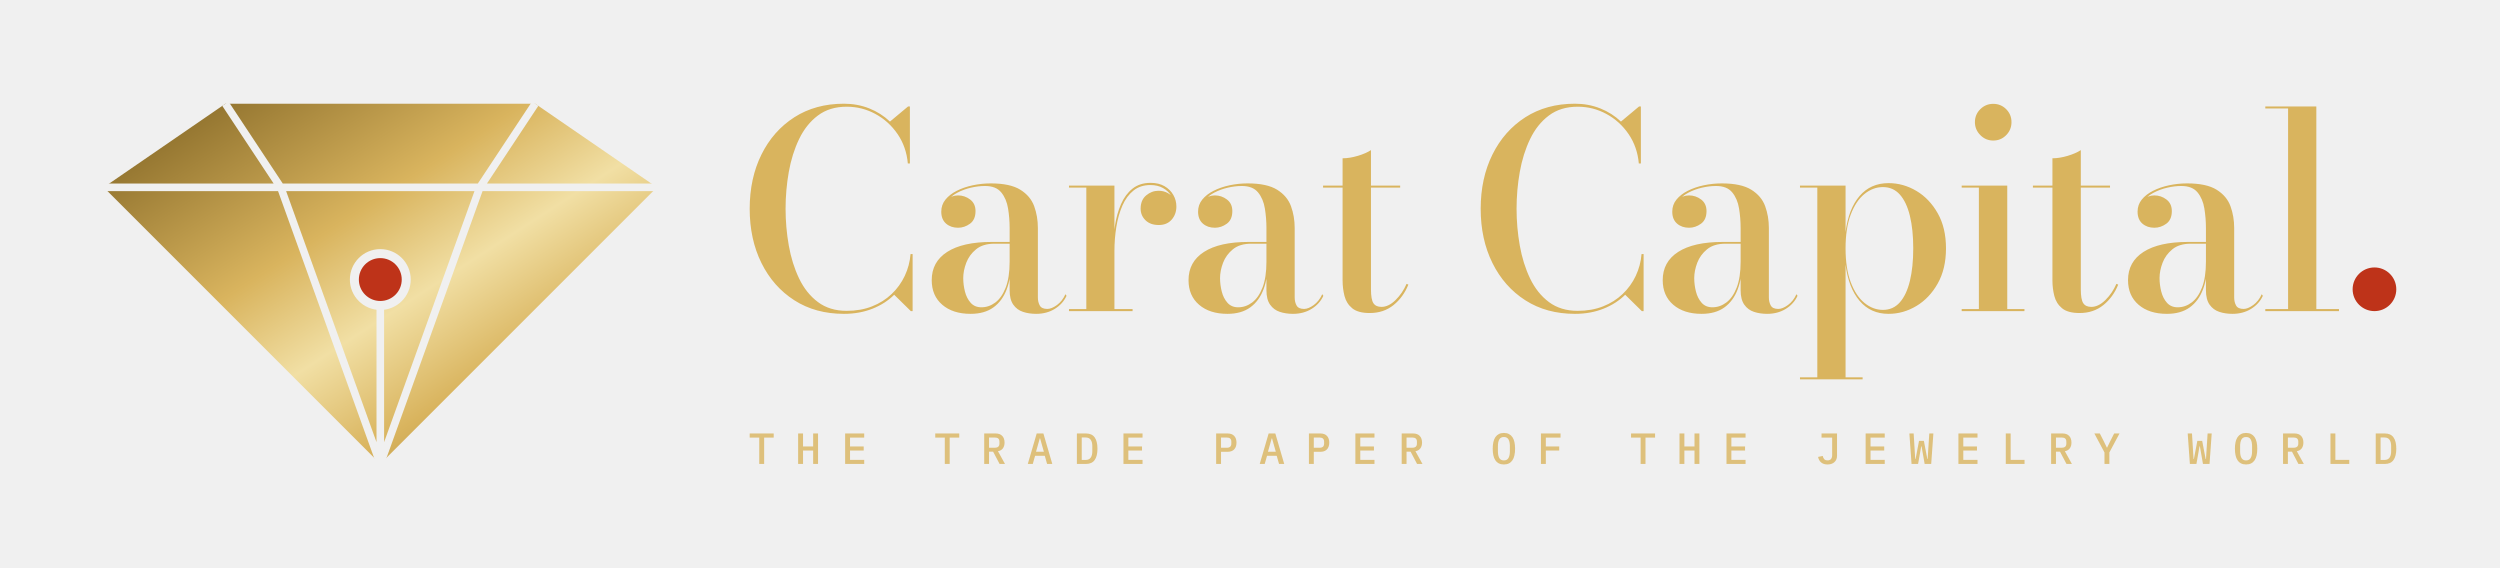
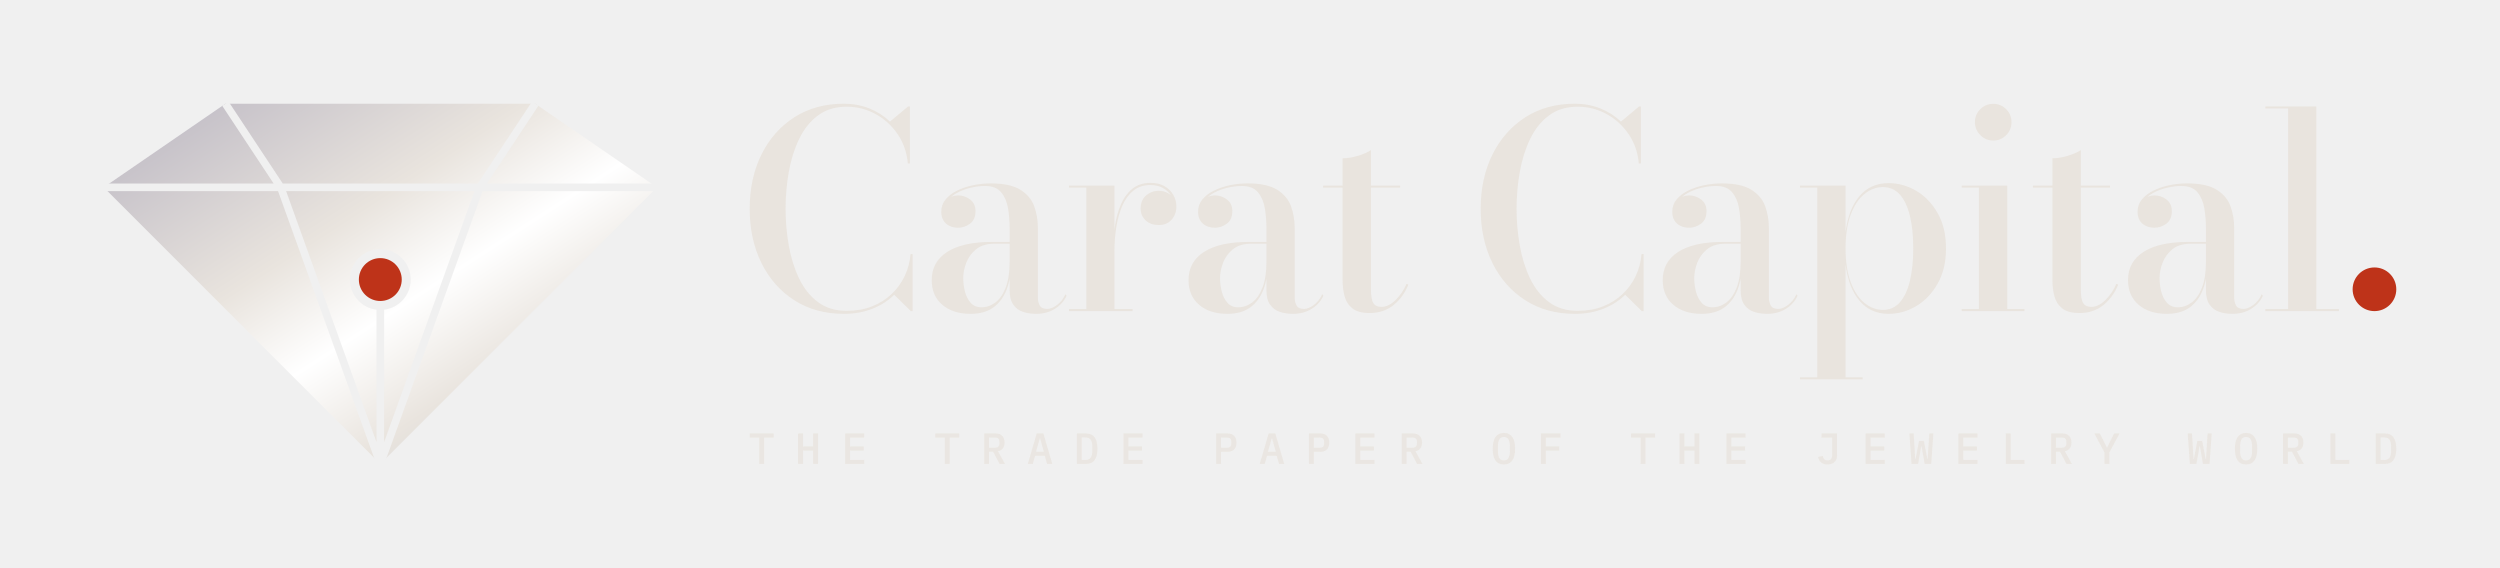
<svg xmlns="http://www.w3.org/2000/svg" viewBox="0 0 1832.1 416">
  <defs>
    <linearGradient id="g4" x1="0" y1="0" x2="1" y2="1">
-       <stop offset="0" stop-color="#7A5E1F" />
-       <stop offset=".38" stop-color="#D9B45E" />
-       <stop offset=".55" stop-color="#F1DFA4" />
-       <stop offset=".72" stop-color="#D9B45E" />
-       <stop offset="1" stop-color="#8A6C28" />
+       <stop offset="0" stop-color="#B9B5C1" />
+       <stop offset=".38" stop-color="#E9E4DE" />
+       <stop offset=".55" stop-color="#FFFFFF" />
+       <stop offset=".72" stop-color="#E9E4DE" />
+       <stop offset="1" stop-color="#BFC6CE" />
    </linearGradient>
    <mask id="k5" maskUnits="userSpaceOnUse" x="-510" y="-100" width="1020" height="720.96">
      <rect x="-510" y="-100" width="1020" height="720.96" fill="#fff" />
      <path d="M-424 120.96L424 120.96M-224 0L-144 120.96M224 0L144 120.96M-144 120.96L0 520.96M144 120.96L0 520.96M0 294.29L0 560.96" stroke="#000" stroke-width="11" />
      <circle cx="0" cy="254.29" r="44" fill="#000" />
    </mask>
  </defs>
  <g transform="translate(278.7 76) scale(0.506755)">
    <g mask="url(#k5)">
      <path d="M-224 0L224 0L400 120.96L0 520.96L-400 120.96Z" fill="url(#g4)" />
    </g>
    <circle cx="0" cy="254.29" r="31" fill="#BE3319" />
  </g>
-   <path fill="#D9B45E" d="M618.50 230L618.50 230Q597.60 230 582.10 220.05Q566.60 210.10 558.00 192.70Q549.40 175.30 549.40 153L549.40 153Q549.40 130.70 558.00 113.30Q566.60 95.90 582.10 85.95Q597.60 76 618.50 76L618.50 76Q628.40 76 637.05 79.45Q645.70 82.90 652.20 89.10L652.20 89.10L665.50 78L666.80 78L666.80 119.80L665.30 119.80Q664.20 107.60 657.75 98.20Q651.30 88.80 641.50 83.50Q631.70 78.20 620.50 78.20L620.50 78.20Q608.00 78.20 599.40 84.65Q590.80 91.10 585.60 101.95Q580.40 112.80 578.05 126.05Q575.70 139.30 575.70 153L575.70 153Q575.70 166.60 578.05 179.90Q580.40 193.20 585.60 204.05Q590.80 214.90 599.40 221.35Q608.00 227.80 620.50 227.80L620.50 227.80Q630.70 227.80 639.00 224.55Q647.30 221.30 653.40 215.50Q659.50 209.70 663.05 202.15Q666.60 194.60 667.30 186.20L667.30 186.20L668.80 186.20L668.80 228L667.50 228L655.30 216Q648.80 222.50 639.35 226.25Q629.90 230 618.50 230ZM759.30 230L759.30 230Q754.10 230 749.70 228.55Q745.30 227.10 742.60 223.30Q739.90 219.50 739.90 212.70L739.90 212.70L739.90 167.10Q739.90 159.90 738.75 152.80Q737.60 145.70 733.75 141Q729.90 136.30 721.90 136.30L721.90 136.30Q716.80 136.30 711.50 137.55Q706.20 138.80 701.70 141.15Q697.20 143.50 694.40 147Q691.60 150.50 691.60 155.10L691.60 155.10L690.00 155.10Q690.00 149.70 693.70 146.45Q697.40 143.20 702.10 143.20L702.10 143.20Q707.00 143.20 710.95 146.20Q714.90 149.20 714.90 154.70L714.90 154.70Q714.90 161 710.85 163.95Q706.80 166.90 702.10 166.90L702.10 166.90Q696.80 166.90 693.30 163.85Q689.80 160.80 689.80 155.10L689.80 155.10Q689.80 150.10 692.85 146.30Q695.90 142.50 701.10 139.85Q706.30 137.20 712.80 135.80Q719.30 134.40 726.10 134.40L726.10 134.40Q740.30 134.40 747.75 139.05Q755.20 143.70 757.90 151.15Q760.60 158.60 760.60 167.10L760.60 167.10L760.60 218Q760.60 221.40 762.00 223.90Q763.40 226.40 767.50 226.40L767.50 226.40Q770.60 226.40 774.55 223.55Q778.50 220.70 780.80 215.60L780.80 215.60L781.60 216.80Q778.90 222.70 773.00 226.35Q767.10 230 759.30 230ZM711.30 230L711.30 230Q698.30 230 690.55 223.35Q682.80 216.70 682.80 205.30L682.80 205.30Q682.80 191.90 694.15 184.60Q705.50 177.30 726.80 177.30L726.80 177.30L749.20 177.30L749.20 178.60L728.70 178.60Q720.30 178.60 715.30 182.70Q710.30 186.80 708.10 192.60Q705.90 198.40 705.90 203.80L705.90 203.80Q705.90 208.70 707.15 213.65Q708.40 218.60 711.35 221.90Q714.30 225.20 719.20 225.20L719.20 225.20Q724.70 225.20 729.40 221.70Q734.10 218.20 737.00 210.80Q739.90 203.40 739.90 191.80L739.90 191.80L741.00 191.80Q741.00 203.30 737.80 211.90Q734.60 220.50 728.05 225.25Q721.50 230 711.30 230ZM816.70 184.10L815.70 184.10Q815.70 174.50 817.05 165.60Q818.40 156.70 821.55 149.55Q824.70 142.40 830.00 138.20Q835.30 134 843.20 134L843.20 134Q849.20 134 853.40 136.45Q857.60 138.90 859.85 142.85Q862.10 146.80 862.10 151.30L862.10 151.30Q862.10 157 858.65 160.95Q855.20 164.90 849.20 164.90L849.20 164.90Q843.00 164.90 839.45 161.40Q835.90 157.90 835.90 152.90L835.90 152.90Q835.90 146.60 839.95 143.20Q844.00 139.80 849.00 139.80L849.00 139.80Q852.70 139.80 855.65 141.40Q858.60 143 860.30 145.60Q862.00 148.20 862.00 151.30L862.00 151.30L860.50 151.30Q860.50 147.10 858.35 143.55Q856.20 140 852.30 137.80Q848.40 135.60 843.10 135.60L843.10 135.60Q835.70 135.60 830.65 139.65Q825.60 143.70 822.55 150.65Q819.50 157.60 818.10 166.25Q816.70 174.90 816.70 184.10L816.70 184.10ZM783.40 136L816.70 136L816.70 226.50L830.00 226.50L830.00 228L783.40 228L783.40 226.50L796.10 226.50L796.10 137.50L783.40 137.50L783.40 136ZM947.50 230L947.50 230Q942.30 230 937.90 228.55Q933.50 227.10 930.80 223.30Q928.10 219.50 928.10 212.70L928.10 212.70L928.10 167.10Q928.10 159.90 926.95 152.80Q925.80 145.70 921.95 141Q918.10 136.30 910.10 136.30L910.10 136.30Q905.00 136.30 899.70 137.55Q894.40 138.80 889.90 141.15Q885.40 143.50 882.60 147Q879.80 150.50 879.80 155.10L879.80 155.10L878.20 155.10Q878.20 149.70 881.90 146.45Q885.60 143.20 890.30 143.20L890.30 143.20Q895.20 143.20 899.15 146.20Q903.10 149.20 903.10 154.70L903.10 154.70Q903.10 161 899.05 163.95Q895.00 166.90 890.30 166.90L890.30 166.90Q885.00 166.90 881.50 163.85Q878.00 160.80 878.00 155.10L878.00 155.10Q878.00 150.10 881.05 146.30Q884.10 142.50 889.30 139.85Q894.50 137.20 901.00 135.80Q907.50 134.40 914.30 134.40L914.30 134.40Q928.50 134.40 935.95 139.05Q943.40 143.70 946.10 151.15Q948.80 158.60 948.80 167.10L948.80 167.10L948.80 218Q948.80 221.40 950.20 223.90Q951.60 226.40 955.70 226.40L955.70 226.40Q958.80 226.40 962.75 223.55Q966.70 220.70 969.00 215.60L969.00 215.60L969.80 216.80Q967.10 222.70 961.20 226.35Q955.30 230 947.50 230ZM899.50 230L899.50 230Q886.50 230 878.75 223.35Q871.00 216.70 871.00 205.30L871.00 205.30Q871.00 191.90 882.35 184.60Q893.70 177.30 915.00 177.30L915.00 177.30L937.40 177.30L937.40 178.60L916.90 178.60Q908.50 178.60 903.50 182.70Q898.50 186.80 896.30 192.60Q894.10 198.40 894.10 203.80L894.10 203.80Q894.10 208.70 895.35 213.65Q896.60 218.60 899.55 221.90Q902.50 225.20 907.40 225.20L907.40 225.20Q912.90 225.20 917.60 221.70Q922.30 218.20 925.20 210.80Q928.10 203.40 928.10 191.80L928.10 191.80L929.20 191.80Q929.20 203.30 926.00 211.90Q922.80 220.50 916.25 225.25Q909.70 230 899.50 230ZM1003.80 229.40L1003.80 229.40Q995.20 229.40 990.95 225.90Q986.70 222.40 985.30 216.90Q983.90 211.40 983.90 205.50L983.90 205.50L983.90 116Q989.10 116 995.10 114.20Q1001.10 112.40 1004.70 110L1004.70 110L1004.70 212Q1004.70 219.50 1006.50 222.20Q1008.30 224.90 1012.40 224.90L1012.40 224.90Q1017.60 224.90 1022.70 219.90Q1027.80 214.90 1030.80 208L1030.80 208L1032.10 208.60Q1028.40 217.80 1021.20 223.60Q1014.00 229.40 1003.80 229.40ZM1026.10 137.50L969.60 137.50L969.60 136L1026.10 136L1026.10 137.50ZM1154.20 230L1154.20 230Q1133.30 230 1117.80 220.05Q1102.30 210.10 1093.70 192.70Q1085.10 175.30 1085.10 153L1085.10 153Q1085.10 130.70 1093.70 113.30Q1102.30 95.90 1117.80 85.95Q1133.30 76 1154.20 76L1154.20 76Q1164.10 76 1172.75 79.45Q1181.40 82.90 1187.90 89.10L1187.90 89.10L1201.20 78L1202.50 78L1202.50 119.80L1201.00 119.80Q1199.90 107.60 1193.45 98.20Q1187.00 88.80 1177.20 83.50Q1167.40 78.20 1156.20 78.20L1156.20 78.20Q1143.70 78.20 1135.10 84.65Q1126.50 91.10 1121.30 101.95Q1116.10 112.80 1113.75 126.05Q1111.40 139.30 1111.40 153L1111.40 153Q1111.40 166.60 1113.75 179.90Q1116.10 193.20 1121.30 204.05Q1126.50 214.90 1135.10 221.35Q1143.70 227.80 1156.20 227.80L1156.20 227.80Q1166.40 227.80 1174.70 224.55Q1183.00 221.30 1189.10 215.50Q1195.20 209.70 1198.75 202.15Q1202.30 194.60 1203.00 186.20L1203.00 186.20L1204.50 186.20L1204.50 228L1203.20 228L1191.00 216Q1184.50 222.50 1175.05 226.25Q1165.60 230 1154.20 230ZM1295.00 230L1295.00 230Q1289.80 230 1285.40 228.55Q1281.00 227.10 1278.30 223.30Q1275.60 219.50 1275.60 212.70L1275.60 212.70L1275.60 167.10Q1275.60 159.90 1274.45 152.80Q1273.30 145.70 1269.45 141Q1265.60 136.30 1257.60 136.30L1257.60 136.30Q1252.50 136.30 1247.20 137.55Q1241.90 138.80 1237.40 141.15Q1232.90 143.50 1230.10 147Q1227.30 150.50 1227.30 155.10L1227.30 155.10L1225.70 155.10Q1225.70 149.70 1229.40 146.45Q1233.10 143.20 1237.80 143.20L1237.80 143.20Q1242.70 143.20 1246.65 146.20Q1250.60 149.20 1250.60 154.70L1250.60 154.70Q1250.60 161 1246.55 163.95Q1242.50 166.90 1237.80 166.90L1237.80 166.90Q1232.50 166.90 1229.00 163.85Q1225.50 160.80 1225.50 155.10L1225.50 155.10Q1225.50 150.10 1228.55 146.30Q1231.60 142.50 1236.80 139.85Q1242.00 137.20 1248.50 135.80Q1255.00 134.40 1261.80 134.40L1261.80 134.40Q1276.00 134.40 1283.45 139.05Q1290.90 143.70 1293.60 151.15Q1296.30 158.60 1296.30 167.10L1296.30 167.10L1296.30 218Q1296.30 221.40 1297.70 223.90Q1299.10 226.40 1303.20 226.40L1303.20 226.40Q1306.30 226.40 1310.25 223.55Q1314.20 220.70 1316.50 215.60L1316.50 215.60L1317.30 216.80Q1314.60 222.70 1308.70 226.35Q1302.80 230 1295.00 230ZM1247.00 230L1247.00 230Q1234.00 230 1226.25 223.35Q1218.50 216.70 1218.50 205.30L1218.50 205.30Q1218.50 191.90 1229.85 184.60Q1241.20 177.30 1262.50 177.30L1262.50 177.30L1284.90 177.30L1284.90 178.60L1264.40 178.60Q1256.00 178.60 1251.00 182.70Q1246.00 186.80 1243.80 192.60Q1241.60 198.40 1241.60 203.80L1241.60 203.80Q1241.60 208.70 1242.85 213.65Q1244.10 218.60 1247.05 221.90Q1250.00 225.20 1254.90 225.20L1254.90 225.20Q1260.40 225.20 1265.10 221.70Q1269.80 218.20 1272.70 210.80Q1275.60 203.40 1275.60 191.80L1275.60 191.80L1276.70 191.80Q1276.70 203.30 1273.50 211.90Q1270.30 220.50 1263.75 225.25Q1257.20 230 1247.00 230ZM1365.00 278L1319.10 278L1319.10 276.50L1331.80 276.50L1331.80 137.50L1319.10 137.50L1319.10 136L1352.50 136L1352.50 170.10Q1354.70 153 1362.80 143.60Q1370.90 134.20 1384.00 134.20L1384.00 134.20Q1394.80 134.20 1404.40 139.90Q1414.00 145.60 1420.05 156.30Q1426.10 167 1426.10 182L1426.10 182Q1426.10 197 1420.05 207.75Q1414.00 218.50 1404.40 224.25Q1394.80 230 1384.00 230L1384.00 230Q1370.90 230 1362.80 220.50Q1354.70 211 1352.50 193.90L1352.50 193.90L1352.50 276.50L1365.00 276.50L1365.00 278ZM1379.90 227.10L1379.90 227.10Q1387.40 227.10 1392.30 221.55Q1397.20 216 1399.65 205.85Q1402.10 195.70 1402.10 182L1402.10 182Q1402.10 168.30 1399.65 158.20Q1397.20 148.10 1392.30 142.60Q1387.40 137.10 1379.90 137.10L1379.90 137.10Q1372.60 137.10 1366.35 142.15Q1360.10 147.20 1356.30 157.20Q1352.50 167.20 1352.50 182L1352.50 182Q1352.50 196.80 1356.30 206.85Q1360.10 216.90 1366.35 222Q1372.60 227.10 1379.90 227.10ZM1460.70 103L1460.70 103Q1455.20 103 1451.25 99Q1447.30 95 1447.30 89.50L1447.30 89.50Q1447.30 83.90 1451.25 80Q1455.20 76.10 1460.70 76.10L1460.70 76.10Q1466.30 76.10 1470.20 80Q1474.10 83.90 1474.10 89.50L1474.10 89.50Q1474.10 95.10 1470.20 99.05Q1466.30 103 1460.70 103ZM1437.60 136L1471.00 136L1471.00 226.50L1483.60 226.50L1483.60 228L1437.60 228L1437.60 226.50L1450.20 226.50L1450.20 137.50L1437.60 137.50L1437.60 136ZM1524.00 229.40L1524.00 229.40Q1515.40 229.40 1511.15 225.90Q1506.90 222.40 1505.50 216.90Q1504.10 211.40 1504.10 205.50L1504.10 205.50L1504.10 116Q1509.30 116 1515.30 114.20Q1521.30 112.40 1524.90 110L1524.90 110L1524.90 212Q1524.90 219.50 1526.70 222.20Q1528.50 224.90 1532.60 224.90L1532.60 224.90Q1537.80 224.90 1542.90 219.90Q1548.00 214.90 1551.00 208L1551.00 208L1552.30 208.60Q1548.60 217.80 1541.40 223.60Q1534.20 229.40 1524.00 229.40ZM1546.30 137.50L1489.80 137.50L1489.80 136L1546.30 136L1546.30 137.50ZM1636.00 230L1636.00 230Q1630.80 230 1626.40 228.55Q1622.00 227.10 1619.30 223.30Q1616.60 219.50 1616.60 212.70L1616.60 212.70L1616.60 167.10Q1616.60 159.90 1615.45 152.80Q1614.30 145.70 1610.45 141Q1606.60 136.30 1598.60 136.30L1598.60 136.30Q1593.50 136.30 1588.20 137.55Q1582.90 138.80 1578.40 141.15Q1573.90 143.50 1571.10 147Q1568.30 150.50 1568.30 155.10L1568.30 155.10L1566.70 155.10Q1566.70 149.70 1570.40 146.45Q1574.10 143.20 1578.80 143.20L1578.80 143.20Q1583.70 143.20 1587.65 146.20Q1591.60 149.20 1591.60 154.70L1591.60 154.70Q1591.60 161 1587.55 163.95Q1583.50 166.90 1578.80 166.90L1578.80 166.90Q1573.50 166.90 1570.00 163.85Q1566.50 160.80 1566.50 155.10L1566.50 155.10Q1566.50 150.10 1569.55 146.30Q1572.60 142.50 1577.80 139.85Q1583.00 137.20 1589.50 135.80Q1596.00 134.40 1602.80 134.40L1602.80 134.40Q1617.00 134.40 1624.45 139.05Q1631.90 143.70 1634.60 151.15Q1637.30 158.60 1637.30 167.10L1637.30 167.10L1637.30 218Q1637.30 221.40 1638.70 223.90Q1640.10 226.40 1644.20 226.40L1644.20 226.40Q1647.30 226.40 1651.25 223.55Q1655.20 220.70 1657.50 215.60L1657.50 215.60L1658.30 216.80Q1655.60 222.70 1649.70 226.35Q1643.80 230 1636.00 230ZM1588.00 230L1588.00 230Q1575.00 230 1567.25 223.35Q1559.50 216.70 1559.50 205.30L1559.50 205.30Q1559.50 191.90 1570.85 184.60Q1582.20 177.30 1603.50 177.30L1603.50 177.30L1625.90 177.30L1625.90 178.60L1605.40 178.60Q1597.00 178.60 1592.00 182.70Q1587.00 186.80 1584.80 192.60Q1582.60 198.40 1582.60 203.80L1582.60 203.80Q1582.60 208.70 1583.85 213.65Q1585.10 218.60 1588.05 221.90Q1591.00 225.20 1595.90 225.20L1595.90 225.20Q1601.40 225.20 1606.10 221.70Q1610.80 218.20 1613.70 210.80Q1616.60 203.40 1616.60 191.80L1616.60 191.80L1617.70 191.80Q1617.70 203.30 1614.50 211.90Q1611.30 220.50 1604.75 225.25Q1598.20 230 1588.00 230ZM1660.10 78L1697.50 78L1697.50 226.50L1714.10 226.50L1714.10 228L1660.10 228L1660.10 226.50L1676.80 226.50L1676.80 79.50L1660.10 79.50L1660.10 78Z" />
+   <path fill="#E9E4DE" d="M618.50 230L618.50 230Q597.60 230 582.10 220.05Q566.60 210.10 558.00 192.70Q549.40 175.30 549.40 153L549.40 153Q549.40 130.70 558.00 113.30Q566.60 95.90 582.10 85.95Q597.60 76 618.50 76L618.50 76Q628.40 76 637.05 79.45Q645.70 82.90 652.20 89.10L652.20 89.10L665.50 78L666.80 78L666.80 119.80L665.30 119.80Q664.20 107.60 657.75 98.20Q651.30 88.80 641.50 83.50Q631.70 78.20 620.50 78.20L620.50 78.20Q608.00 78.20 599.40 84.65Q590.80 91.10 585.60 101.95Q580.40 112.80 578.05 126.05Q575.70 139.30 575.70 153L575.70 153Q575.70 166.60 578.05 179.90Q580.40 193.20 585.60 204.05Q590.80 214.90 599.40 221.35Q608.00 227.80 620.50 227.80L620.50 227.80Q630.70 227.80 639.00 224.55Q647.30 221.30 653.40 215.50Q659.50 209.70 663.05 202.15Q666.60 194.60 667.30 186.20L667.30 186.20L668.80 186.20L668.80 228L667.50 228L655.30 216Q648.80 222.50 639.35 226.25Q629.90 230 618.50 230ZM759.30 230L759.30 230Q754.10 230 749.70 228.55Q745.30 227.10 742.60 223.30Q739.90 219.50 739.90 212.70L739.90 212.70L739.90 167.10Q739.90 159.90 738.75 152.80Q737.60 145.70 733.75 141Q729.90 136.30 721.90 136.30L721.90 136.30Q716.80 136.30 711.50 137.55Q706.20 138.80 701.70 141.15Q697.20 143.50 694.40 147Q691.60 150.50 691.60 155.10L691.60 155.10L690.00 155.10Q690.00 149.70 693.70 146.45Q697.40 143.20 702.10 143.20L702.10 143.20Q707.00 143.20 710.95 146.20Q714.90 149.20 714.90 154.70L714.90 154.70Q714.90 161 710.85 163.95Q706.80 166.90 702.10 166.90L702.10 166.90Q696.80 166.90 693.30 163.85Q689.80 160.80 689.80 155.10L689.80 155.10Q689.80 150.10 692.85 146.30Q695.90 142.50 701.10 139.85Q706.30 137.20 712.80 135.80Q719.30 134.40 726.10 134.40L726.10 134.40Q740.30 134.40 747.75 139.05Q755.20 143.70 757.90 151.15Q760.60 158.60 760.60 167.10L760.60 167.10L760.60 218Q760.60 221.40 762.00 223.90Q763.40 226.40 767.50 226.40L767.50 226.40Q770.60 226.40 774.55 223.55Q778.50 220.70 780.80 215.60L780.80 215.60L781.60 216.80Q778.90 222.70 773.00 226.35Q767.10 230 759.30 230ZM711.30 230L711.30 230Q698.30 230 690.55 223.35Q682.80 216.70 682.80 205.30L682.80 205.30Q682.80 191.90 694.15 184.60Q705.50 177.30 726.80 177.30L726.80 177.30L749.20 177.30L749.20 178.60L728.70 178.60Q720.30 178.60 715.30 182.70Q710.30 186.80 708.10 192.60Q705.90 198.40 705.90 203.80L705.90 203.80Q705.90 208.70 707.15 213.65Q708.40 218.60 711.35 221.90Q714.30 225.20 719.20 225.20L719.20 225.20Q724.70 225.20 729.40 221.70Q734.10 218.20 737.00 210.80Q739.90 203.40 739.90 191.80L739.90 191.80L741.00 191.80Q741.00 203.30 737.80 211.90Q734.60 220.50 728.05 225.25Q721.50 230 711.30 230ZM816.70 184.10L815.70 184.10Q815.70 174.50 817.05 165.60Q818.40 156.70 821.55 149.55Q824.70 142.40 830.00 138.20Q835.30 134 843.20 134L843.20 134Q849.20 134 853.40 136.45Q857.60 138.90 859.85 142.85Q862.10 146.80 862.10 151.30L862.10 151.30Q862.10 157 858.65 160.95Q855.20 164.90 849.20 164.90L849.20 164.90Q843.00 164.90 839.45 161.40Q835.90 157.90 835.90 152.90L835.90 152.90Q835.90 146.60 839.95 143.20Q844.00 139.80 849.00 139.80L849.00 139.80Q852.70 139.80 855.65 141.40Q858.60 143 860.30 145.60Q862.00 148.20 862.00 151.30L862.00 151.30L860.50 151.30Q860.50 147.10 858.35 143.55Q856.20 140 852.30 137.80Q848.40 135.60 843.10 135.60L843.10 135.60Q835.70 135.60 830.65 139.65Q825.60 143.70 822.55 150.65Q819.50 157.60 818.10 166.25Q816.70 174.90 816.70 184.10L816.70 184.10ZM783.40 136L816.70 136L816.70 226.50L830.00 226.50L830.00 228L783.40 228L783.40 226.50L796.10 226.50L796.10 137.50L783.40 137.50L783.40 136ZM947.50 230L947.50 230Q942.30 230 937.90 228.55Q933.50 227.10 930.80 223.30Q928.10 219.50 928.10 212.70L928.10 212.70L928.10 167.10Q928.10 159.90 926.95 152.80Q925.80 145.70 921.95 141Q918.10 136.30 910.10 136.30L910.10 136.30Q905.00 136.30 899.70 137.55Q894.40 138.80 889.90 141.15Q885.40 143.50 882.60 147Q879.80 150.50 879.80 155.10L879.80 155.10L878.20 155.10Q878.20 149.70 881.90 146.45Q885.60 143.20 890.30 143.20L890.30 143.20Q895.20 143.20 899.15 146.20Q903.10 149.20 903.10 154.70L903.10 154.70Q903.10 161 899.05 163.95Q895.00 166.90 890.30 166.90L890.30 166.90Q885.00 166.90 881.50 163.85Q878.00 160.80 878.00 155.10L878.00 155.10Q878.00 150.10 881.05 146.30Q884.10 142.50 889.30 139.85Q894.50 137.20 901.00 135.80Q907.50 134.40 914.30 134.40L914.30 134.40Q928.50 134.40 935.95 139.05Q943.40 143.70 946.10 151.15Q948.80 158.60 948.80 167.10L948.80 167.10L948.80 218Q948.80 221.40 950.20 223.90Q951.60 226.40 955.70 226.40L955.70 226.40Q958.80 226.40 962.75 223.55Q966.70 220.70 969.00 215.60L969.00 215.60L969.80 216.80Q967.10 222.70 961.20 226.35Q955.30 230 947.50 230ZM899.50 230L899.50 230Q886.50 230 878.75 223.35Q871.00 216.70 871.00 205.30L871.00 205.30Q871.00 191.90 882.35 184.60Q893.70 177.30 915.00 177.30L915.00 177.30L937.40 177.30L937.40 178.60L916.90 178.60Q908.50 178.60 903.50 182.70Q898.50 186.80 896.30 192.60Q894.10 198.40 894.10 203.80L894.10 203.80Q894.10 208.70 895.35 213.65Q896.60 218.60 899.55 221.90Q902.50 225.20 907.40 225.20L907.40 225.20Q912.90 225.20 917.60 221.70Q922.30 218.20 925.20 210.80Q928.10 203.40 928.10 191.80L928.10 191.80L929.20 191.80Q929.20 203.30 926.00 211.90Q922.80 220.50 916.25 225.25Q909.70 230 899.50 230ZM1003.80 229.40L1003.80 229.40Q995.20 229.40 990.95 225.90Q986.70 222.40 985.30 216.90Q983.90 211.40 983.90 205.50L983.90 205.50L983.90 116Q989.10 116 995.10 114.20Q1001.10 112.40 1004.70 110L1004.70 110L1004.70 212Q1004.70 219.50 1006.50 222.20Q1008.30 224.90 1012.40 224.90L1012.40 224.90Q1017.60 224.90 1022.70 219.90Q1027.80 214.90 1030.80 208L1030.80 208L1032.10 208.60Q1028.40 217.80 1021.20 223.60Q1014.00 229.40 1003.80 229.40ZM1026.10 137.50L969.60 137.50L969.60 136L1026.10 136L1026.10 137.50ZM1154.20 230L1154.20 230Q1133.30 230 1117.80 220.05Q1102.30 210.10 1093.70 192.70Q1085.10 175.30 1085.10 153L1085.10 153Q1085.10 130.70 1093.70 113.30Q1102.30 95.90 1117.80 85.95Q1133.30 76 1154.20 76L1154.20 76Q1164.10 76 1172.75 79.45Q1181.40 82.90 1187.90 89.10L1187.90 89.10L1201.20 78L1202.50 78L1202.50 119.80L1201.00 119.80Q1199.90 107.60 1193.45 98.20Q1187.00 88.80 1177.20 83.50Q1167.40 78.20 1156.20 78.20L1156.20 78.20Q1143.70 78.20 1135.10 84.65Q1126.50 91.10 1121.30 101.95Q1116.10 112.80 1113.75 126.05Q1111.40 139.30 1111.40 153L1111.40 153Q1111.40 166.60 1113.75 179.90Q1116.10 193.20 1121.30 204.05Q1126.50 214.90 1135.10 221.35Q1143.70 227.80 1156.20 227.80L1156.20 227.80Q1166.40 227.80 1174.70 224.55Q1183.00 221.30 1189.10 215.50Q1195.20 209.70 1198.75 202.15Q1202.30 194.60 1203.00 186.20L1203.00 186.20L1204.50 186.20L1204.50 228L1203.20 228L1191.00 216Q1184.50 222.50 1175.05 226.25Q1165.60 230 1154.20 230ZM1295.00 230L1295.00 230Q1289.80 230 1285.40 228.55Q1281.00 227.10 1278.30 223.30Q1275.60 219.50 1275.60 212.70L1275.60 212.70L1275.60 167.10Q1275.60 159.90 1274.45 152.80Q1273.30 145.70 1269.45 141Q1265.60 136.30 1257.60 136.30L1257.60 136.30Q1252.50 136.30 1247.20 137.55Q1241.90 138.80 1237.40 141.15Q1232.90 143.50 1230.10 147Q1227.30 150.50 1227.30 155.10L1227.30 155.10L1225.70 155.10Q1225.70 149.70 1229.40 146.45Q1233.10 143.20 1237.80 143.20L1237.80 143.20Q1242.70 143.20 1246.65 146.20Q1250.60 149.20 1250.60 154.70L1250.60 154.70Q1250.60 161 1246.55 163.95Q1242.50 166.90 1237.80 166.90L1237.80 166.90Q1232.50 166.90 1229.00 163.85Q1225.50 160.80 1225.50 155.10L1225.50 155.10Q1225.50 150.10 1228.55 146.30Q1231.60 142.50 1236.80 139.85Q1242.00 137.20 1248.50 135.80Q1255.00 134.40 1261.80 134.40L1261.80 134.40Q1276.00 134.40 1283.45 139.05Q1290.90 143.70 1293.60 151.15Q1296.30 158.60 1296.30 167.10L1296.30 167.10L1296.30 218Q1296.30 221.40 1297.70 223.90Q1299.10 226.40 1303.20 226.40L1303.20 226.40Q1306.30 226.40 1310.25 223.55Q1314.20 220.70 1316.50 215.60L1316.50 215.60L1317.30 216.80Q1314.60 222.70 1308.70 226.35Q1302.80 230 1295.00 230ZM1247.00 230L1247.00 230Q1234.00 230 1226.25 223.35Q1218.50 216.70 1218.50 205.30L1218.50 205.30Q1218.50 191.90 1229.85 184.60Q1241.20 177.30 1262.50 177.30L1262.50 177.30L1284.90 177.30L1284.90 178.60L1264.40 178.60Q1256.00 178.60 1251.00 182.70Q1246.00 186.80 1243.80 192.60Q1241.60 198.40 1241.60 203.80L1241.60 203.80Q1241.60 208.70 1242.85 213.65Q1244.10 218.60 1247.05 221.90Q1250.00 225.20 1254.90 225.20L1254.90 225.20Q1260.40 225.20 1265.10 221.70Q1269.80 218.20 1272.70 210.80Q1275.60 203.40 1275.60 191.80L1275.60 191.80L1276.70 191.80Q1276.70 203.30 1273.50 211.90Q1270.30 220.50 1263.75 225.25Q1257.20 230 1247.00 230ZM1365.00 278L1319.10 278L1319.10 276.50L1331.80 276.50L1331.80 137.50L1319.10 137.50L1319.10 136L1352.50 136L1352.50 170.10Q1354.70 153 1362.80 143.60Q1370.90 134.20 1384.00 134.20L1384.00 134.20Q1394.80 134.20 1404.40 139.90Q1414.00 145.60 1420.05 156.30Q1426.10 167 1426.10 182L1426.10 182Q1426.10 197 1420.05 207.75Q1414.00 218.50 1404.40 224.25Q1394.80 230 1384.00 230L1384.00 230Q1370.90 230 1362.80 220.50Q1354.70 211 1352.50 193.90L1352.50 193.90L1352.50 276.50L1365.00 276.50L1365.00 278ZM1379.90 227.10L1379.90 227.10Q1387.40 227.10 1392.30 221.55Q1397.20 216 1399.65 205.85Q1402.10 195.70 1402.10 182L1402.10 182Q1402.10 168.30 1399.65 158.20Q1397.20 148.10 1392.30 142.60Q1387.40 137.10 1379.90 137.10L1379.90 137.10Q1372.60 137.10 1366.35 142.15Q1360.10 147.20 1356.30 157.20Q1352.50 167.20 1352.50 182L1352.50 182Q1352.50 196.80 1356.30 206.85Q1360.10 216.90 1366.35 222Q1372.60 227.10 1379.90 227.10ZM1460.70 103L1460.70 103Q1455.20 103 1451.25 99Q1447.30 95 1447.30 89.50L1447.30 89.50Q1447.30 83.90 1451.25 80Q1455.20 76.10 1460.70 76.10L1460.70 76.10Q1466.30 76.10 1470.20 80Q1474.10 83.90 1474.10 89.50L1474.10 89.50Q1474.10 95.10 1470.20 99.05Q1466.30 103 1460.70 103ZM1437.60 136L1471.00 136L1471.00 226.50L1483.60 226.50L1483.60 228L1437.60 228L1437.60 226.50L1450.20 226.50L1450.20 137.50L1437.60 137.50L1437.60 136ZM1524.00 229.40L1524.00 229.40Q1515.40 229.40 1511.15 225.90Q1506.90 222.40 1505.50 216.90Q1504.10 211.40 1504.10 205.50L1504.10 205.50L1504.10 116Q1509.30 116 1515.30 114.20Q1521.30 112.40 1524.90 110L1524.90 110L1524.90 212Q1524.90 219.50 1526.70 222.20Q1528.50 224.90 1532.60 224.90L1532.60 224.90Q1537.80 224.90 1542.90 219.90Q1548.00 214.90 1551.00 208L1551.00 208L1552.30 208.60Q1548.60 217.80 1541.40 223.60Q1534.20 229.40 1524.00 229.40ZM1546.30 137.50L1489.80 137.50L1489.80 136L1546.30 136L1546.30 137.50ZM1636.00 230L1636.00 230Q1630.80 230 1626.40 228.55Q1622.00 227.10 1619.30 223.30Q1616.60 219.50 1616.60 212.70L1616.60 212.70L1616.60 167.10Q1616.60 159.90 1615.45 152.80Q1614.30 145.70 1610.45 141Q1606.60 136.30 1598.60 136.30L1598.60 136.30Q1593.50 136.30 1588.20 137.55Q1582.90 138.80 1578.40 141.15Q1573.90 143.50 1571.10 147Q1568.30 150.50 1568.30 155.10L1568.30 155.10L1566.70 155.10Q1566.70 149.70 1570.40 146.45Q1574.10 143.20 1578.80 143.20L1578.80 143.20Q1583.70 143.20 1587.65 146.20Q1591.60 149.20 1591.60 154.70L1591.60 154.70Q1591.60 161 1587.55 163.95Q1583.50 166.90 1578.80 166.90L1578.80 166.90Q1573.50 166.90 1570.00 163.85Q1566.50 160.80 1566.50 155.10L1566.50 155.10Q1566.50 150.10 1569.55 146.30Q1572.60 142.50 1577.80 139.85Q1583.00 137.20 1589.50 135.80Q1596.00 134.40 1602.80 134.40L1602.80 134.40Q1617.00 134.40 1624.45 139.05Q1631.90 143.70 1634.60 151.15Q1637.30 158.60 1637.30 167.10L1637.30 167.10L1637.30 218Q1637.30 221.40 1638.70 223.90Q1640.10 226.40 1644.20 226.40L1644.20 226.40Q1647.30 226.40 1651.25 223.55Q1655.20 220.70 1657.50 215.60L1657.50 215.60L1658.30 216.80Q1655.60 222.70 1649.70 226.35Q1643.80 230 1636.00 230ZM1588.00 230L1588.00 230Q1575.00 230 1567.25 223.35Q1559.50 216.70 1559.50 205.30L1559.50 205.30Q1559.50 191.90 1570.85 184.60Q1582.20 177.30 1603.50 177.30L1603.50 177.30L1625.90 177.30L1625.90 178.60L1605.40 178.60Q1597.00 178.60 1592.00 182.70Q1587.00 186.80 1584.80 192.60Q1582.60 198.40 1582.60 203.80L1582.60 203.80Q1582.60 208.70 1583.85 213.65Q1585.10 218.60 1588.05 221.90Q1591.00 225.20 1595.90 225.20L1595.90 225.20Q1601.40 225.20 1606.10 221.70Q1610.80 218.20 1613.70 210.80Q1616.60 203.40 1616.60 191.80L1616.60 191.80L1617.70 191.80Q1617.70 203.30 1614.50 211.90Q1611.30 220.50 1604.75 225.25Q1598.20 230 1588.00 230ZM1660.10 78L1697.50 78L1697.50 226.50L1714.10 226.50L1714.10 228L1660.10 228L1660.10 226.50L1676.80 226.50L1676.80 79.50L1660.10 79.50L1660.10 78Z" />
  <circle cx="1740.1" cy="212" r="16" fill="#BE3319" />
-   <path fill="#D9B45E" opacity="0.8" d="M567.00 320.67L560.00 320.67L560.00 340L556.41 340L556.41 320.67L549.40 320.67L549.40 317.66L567.00 317.66L567.00 320.67ZM595.91 340L595.91 330.18L588.49 330.18L588.49 340L584.90 340L584.90 317.66L588.49 317.66L588.49 327.17L595.91 327.17L595.91 317.66L599.49 317.66L599.49 340L595.91 340ZM633.33 340L619.35 340L619.35 317.66L633.33 317.66L633.33 320.67L622.93 320.67L622.93 327.17L632.95 327.17L632.95 330.18L622.93 330.18L622.93 336.99L633.33 336.99L633.33 340ZM702.98 320.67L695.97 320.67L695.97 340L692.39 340L692.39 320.67L685.38 320.67L685.38 317.66L702.98 317.66L702.98 320.67ZM724.82 330.98L724.82 340L721.26 340L721.26 317.66L729.62 317.66Q732.82 317.66 734.50 319.46Q736.18 321.25 736.18 324.38L736.18 324.38Q736.18 326.94 734.93 328.61Q733.68 330.27 731.34 330.66L731.34 330.66L736.50 340L732.53 340L727.79 330.98L724.82 330.98ZM724.82 328.10L729.10 328.10Q732.43 328.10 732.43 325.06L732.43 325.06L732.43 323.68Q732.43 320.64 729.10 320.64L729.10 320.64L724.82 320.64L724.82 328.10ZM771.16 340L767.35 340L765.66 334.05L758.55 334.05L756.86 340L753.21 340L759.74 317.66L764.63 317.66L771.16 340ZM764.99 331.07L762.23 321.28L761.98 321.28L759.23 331.07L764.99 331.07ZM789.19 340L789.19 317.66L795.85 317.66Q800.13 317.66 802.20 320.51Q804.26 323.36 804.26 328.83L804.26 328.83Q804.26 334.30 802.20 337.15Q800.13 340 795.85 340L795.85 340L789.19 340ZM792.74 337.06L795.62 337.06Q798.09 337.06 799.29 335.41Q800.49 333.76 800.49 330.69L800.49 330.69L800.49 326.98Q800.49 323.90 799.29 322.26Q798.09 320.61 795.62 320.61L795.62 320.61L792.74 320.61L792.74 337.06ZM837.30 340L823.31 340L823.31 317.66L837.30 317.66L837.30 320.67L826.90 320.67L826.90 327.17L836.91 327.17L836.91 330.18L826.90 330.18L826.90 336.99L837.30 336.99L837.30 340ZM894.82 340L891.24 340L891.24 317.66L899.59 317.66Q902.79 317.66 904.47 319.46Q906.15 321.25 906.15 324.38L906.15 324.38Q906.15 327.52 904.47 329.31Q902.79 331.10 899.59 331.10L899.59 331.10L894.82 331.10L894.82 340ZM894.82 320.64L894.82 328.13L899.04 328.13Q902.37 328.13 902.37 325.06L902.37 325.06L902.37 323.68Q902.37 320.64 899.04 320.64L899.04 320.64L894.82 320.64ZM941.13 340L937.33 340L935.63 334.05L928.53 334.05L926.83 340L923.18 340L929.71 317.66L934.61 317.66L941.13 340ZM934.96 331.07L932.21 321.28L931.95 321.28L929.20 331.07L934.96 331.07ZM962.81 340L959.23 340L959.23 317.66L967.58 317.66Q970.78 317.66 972.46 319.46Q974.14 321.25 974.14 324.38L974.14 324.38Q974.14 327.52 972.46 329.31Q970.78 331.10 967.58 331.10L967.58 331.10L962.81 331.10L962.81 340ZM962.81 320.64L962.81 328.13L967.03 328.13Q970.36 328.13 970.36 325.06L970.36 325.06L970.36 323.68Q970.36 320.64 967.03 320.64L967.03 320.64L962.81 320.64ZM1007.27 340L993.28 340L993.28 317.66L1007.27 317.66L1007.27 320.67L996.87 320.67L996.87 327.17L1006.88 327.17L1006.88 330.18L996.87 330.18L996.87 336.99L1007.27 336.99L1007.27 340ZM1030.77 330.98L1030.77 340L1027.21 340L1027.21 317.66L1035.57 317.66Q1038.77 317.66 1040.45 319.46Q1042.13 321.25 1042.13 324.38L1042.13 324.38Q1042.13 326.94 1040.88 328.61Q1039.63 330.27 1037.29 330.66L1037.29 330.66L1042.45 340L1038.48 340L1033.74 330.98L1030.77 330.98ZM1030.77 328.10L1035.05 328.10Q1038.38 328.10 1038.38 325.06L1038.38 325.06L1038.38 323.68Q1038.38 320.64 1035.05 320.64L1035.05 320.64L1030.77 320.64L1030.77 328.10ZM1102.11 340.38L1102.11 340.38Q1100.00 340.38 1098.45 339.60Q1096.90 338.82 1095.89 337.34Q1094.88 335.87 1094.40 333.73Q1093.92 331.58 1093.92 328.83L1093.92 328.83Q1093.92 326.11 1094.40 323.95Q1094.88 321.79 1095.89 320.32Q1096.90 318.85 1098.45 318.06Q1100.00 317.28 1102.11 317.28L1102.11 317.28Q1104.23 317.28 1105.78 318.06Q1107.33 318.85 1108.34 320.32Q1109.35 321.79 1109.83 323.95Q1110.31 326.11 1110.31 328.83L1110.31 328.83Q1110.31 331.58 1109.83 333.73Q1109.35 335.87 1108.34 337.34Q1107.33 338.82 1105.78 339.60Q1104.23 340.38 1102.11 340.38ZM1102.11 337.41L1102.11 337.41Q1104.51 337.41 1105.51 335.60Q1106.50 333.79 1106.50 330.69L1106.50 330.69L1106.50 326.94Q1106.50 323.87 1105.51 322.06Q1104.51 320.26 1102.11 320.26L1102.11 320.26Q1099.71 320.26 1098.72 322.06Q1097.73 323.87 1097.73 326.94L1097.73 326.94L1097.73 330.72Q1097.73 333.79 1098.72 335.60Q1099.71 337.41 1102.11 337.41ZM1132.85 340L1129.26 340L1129.26 317.66L1143.63 317.66L1143.63 320.67L1132.85 320.67L1132.85 327.17L1142.64 327.17L1142.64 330.18L1132.85 330.18L1132.85 340ZM1212.90 320.67L1205.89 320.67L1205.89 340L1202.31 340L1202.31 320.67L1195.30 320.67L1195.30 317.66L1212.90 317.66L1212.90 320.67ZM1241.80 340L1241.80 330.18L1234.38 330.18L1234.38 340L1230.80 340L1230.80 317.66L1234.38 317.66L1234.38 327.17L1241.80 327.17L1241.80 317.66L1245.39 317.66L1245.39 340L1241.80 340ZM1279.22 340L1265.24 340L1265.24 317.66L1279.22 317.66L1279.22 320.67L1268.82 320.67L1268.82 327.17L1278.84 327.17L1278.84 330.18L1268.82 330.18L1268.82 336.99L1279.22 336.99L1279.22 340ZM1334.89 317.66L1346.25 317.66L1346.25 334.02Q1346.25 335.46 1345.76 336.64Q1345.26 337.82 1344.35 338.66Q1343.44 339.49 1342.16 339.94Q1340.88 340.38 1339.31 340.38L1339.31 340.38Q1336.36 340.38 1334.62 338.91Q1332.88 337.44 1332.36 334.85L1332.36 334.85L1335.76 334.14Q1336.04 335.52 1336.84 336.45Q1337.64 337.38 1339.34 337.38L1339.34 337.38Q1340.91 337.38 1341.79 336.43Q1342.67 335.49 1342.67 333.54L1342.67 333.54L1342.67 320.67L1334.89 320.67L1334.89 317.66ZM1381.21 340L1367.22 340L1367.22 317.66L1381.21 317.66L1381.21 320.67L1370.81 320.67L1370.81 327.17L1380.82 327.17L1380.82 330.18L1370.81 330.18L1370.81 336.99L1381.21 336.99L1381.21 340ZM1405.66 340L1400.86 340L1399.26 317.66L1402.40 317.66L1403.20 330.66L1403.55 336.38L1403.81 336.38L1406.34 323.07L1409.89 323.07L1412.42 336.38L1412.67 336.38L1413.02 330.66L1413.86 317.66L1416.86 317.66L1415.26 340L1410.46 340L1408.19 327.07L1407.94 327.07L1405.66 340ZM1449.19 340L1435.21 340L1435.21 317.66L1449.19 317.66L1449.19 320.67L1438.79 320.67L1438.79 327.17L1448.81 327.17L1448.81 330.18L1438.79 330.18L1438.79 336.99L1449.19 336.99L1449.19 340ZM1483.67 340L1469.91 340L1469.91 317.66L1473.49 317.66L1473.49 336.99L1483.67 336.99L1483.67 340ZM1506.69 330.98L1506.69 340L1503.14 340L1503.14 317.66L1511.49 317.66Q1514.69 317.66 1516.37 319.46Q1518.05 321.25 1518.05 324.38L1518.05 324.38Q1518.05 326.94 1516.80 328.61Q1515.55 330.27 1513.22 330.66L1513.22 330.66L1518.37 340L1514.40 340L1509.66 330.98L1506.69 330.98ZM1506.69 328.10L1510.98 328.10Q1514.30 328.10 1514.30 325.06L1514.30 325.06L1514.30 323.68Q1514.30 320.64 1510.98 320.64L1510.98 320.64L1506.69 320.64L1506.69 328.10ZM1545.83 340L1542.25 340L1542.25 331.58L1534.83 317.66L1538.83 317.66L1541.67 323.23L1543.98 328L1544.17 328L1546.51 323.23L1549.35 317.66L1553.26 317.66L1545.83 331.58L1545.83 340ZM1609.63 340L1604.83 340L1603.23 317.66L1606.37 317.66L1607.17 330.66L1607.52 336.38L1607.77 336.38L1610.30 323.07L1613.85 323.07L1616.38 336.38L1616.64 336.38L1616.99 330.66L1617.82 317.66L1620.83 317.66L1619.23 340L1614.43 340L1612.16 327.07L1611.90 327.07L1609.63 340ZM1646.03 340.38L1646.03 340.38Q1643.91 340.38 1642.36 339.60Q1640.81 338.82 1639.80 337.34Q1638.79 335.87 1638.31 333.73Q1637.83 331.58 1637.83 328.83L1637.83 328.83Q1637.83 326.11 1638.31 323.95Q1638.79 321.79 1639.80 320.32Q1640.81 318.85 1642.36 318.06Q1643.91 317.28 1646.03 317.28L1646.03 317.28Q1648.14 317.28 1649.69 318.06Q1651.24 318.85 1652.25 320.32Q1653.26 321.79 1653.74 323.95Q1654.22 326.11 1654.22 328.83L1654.22 328.83Q1654.22 331.58 1653.74 333.73Q1653.26 335.87 1652.25 337.34Q1651.24 338.82 1649.69 339.60Q1648.14 340.38 1646.03 340.38ZM1646.03 337.41L1646.03 337.41Q1648.43 337.41 1649.42 335.60Q1650.41 333.79 1650.41 330.69L1650.41 330.69L1650.41 326.94Q1650.41 323.87 1649.42 322.06Q1648.43 320.26 1646.03 320.26L1646.03 320.26Q1643.63 320.26 1642.63 322.06Q1641.64 323.87 1641.64 326.94L1641.64 326.94L1641.64 330.72Q1641.64 333.79 1642.63 335.60Q1643.63 337.41 1646.03 337.41ZM1676.66 330.98L1676.66 340L1673.11 340L1673.11 317.66L1681.46 317.66Q1684.66 317.66 1686.34 319.46Q1688.02 321.25 1688.02 324.38L1688.02 324.38Q1688.02 326.94 1686.77 328.61Q1685.52 330.27 1683.19 330.66L1683.19 330.66L1688.34 340L1684.37 340L1679.64 330.98L1676.66 330.98ZM1676.66 328.10L1680.95 328.10Q1684.28 328.10 1684.28 325.06L1684.28 325.06L1684.28 323.68Q1684.28 320.64 1680.95 320.64L1680.95 320.64L1676.66 320.64L1676.66 328.10ZM1721.63 340L1707.87 340L1707.87 317.66L1711.45 317.66L1711.45 336.99L1721.63 336.99L1721.63 340ZM1741.03 340L1741.03 317.66L1747.69 317.66Q1751.98 317.66 1754.04 320.51Q1756.10 323.36 1756.10 328.83L1756.10 328.83Q1756.10 334.30 1754.04 337.15Q1751.98 340 1747.69 340L1747.69 340L1741.03 340ZM1744.58 337.06L1747.46 337.06Q1749.93 337.06 1751.13 335.41Q1752.33 333.76 1752.33 330.69L1752.33 330.69L1752.33 326.98Q1752.33 323.90 1751.13 322.26Q1749.93 320.61 1747.46 320.61L1747.46 320.61L1744.58 320.61L1744.58 337.06Z" />
+   <path fill="#E9E4DE" opacity="0.8" d="M567.00 320.67L560.00 320.67L560.00 340L556.41 340L556.41 320.67L549.40 320.67L549.40 317.66L567.00 317.66L567.00 320.67ZM595.91 340L595.91 330.18L588.49 330.18L588.49 340L584.90 340L584.90 317.66L588.49 317.66L588.49 327.17L595.91 327.17L595.91 317.66L599.49 317.66L599.49 340L595.91 340ZM633.33 340L619.35 340L619.35 317.66L633.33 317.66L633.33 320.67L622.93 320.67L622.93 327.17L632.95 327.17L632.95 330.18L622.93 330.18L622.93 336.99L633.33 336.99L633.33 340ZM702.98 320.67L695.97 320.67L695.97 340L692.39 340L692.39 320.67L685.38 320.67L685.38 317.66L702.98 317.66L702.98 320.67ZM724.82 330.98L724.82 340L721.26 340L721.26 317.66L729.62 317.66Q732.82 317.66 734.50 319.46Q736.18 321.25 736.18 324.38L736.18 324.38Q736.18 326.94 734.93 328.61Q733.68 330.27 731.34 330.66L731.34 330.66L736.50 340L732.53 340L727.79 330.98L724.82 330.98ZM724.82 328.10L729.10 328.10Q732.43 328.10 732.43 325.06L732.43 325.06L732.43 323.68Q732.43 320.64 729.10 320.64L729.10 320.64L724.82 320.64L724.82 328.10ZM771.16 340L767.35 340L765.66 334.05L758.55 334.05L756.86 340L753.21 340L759.74 317.66L764.63 317.66L771.16 340ZM764.99 331.07L762.23 321.28L761.98 321.28L759.23 331.07L764.99 331.07ZM789.19 340L789.19 317.66L795.85 317.66Q800.13 317.66 802.20 320.51Q804.26 323.36 804.26 328.83L804.26 328.83Q804.26 334.30 802.20 337.15Q800.13 340 795.85 340L795.85 340L789.19 340ZM792.74 337.06L795.62 337.06Q798.09 337.06 799.29 335.41Q800.49 333.76 800.49 330.69L800.49 330.69L800.49 326.98Q800.49 323.90 799.29 322.26Q798.09 320.61 795.62 320.61L795.62 320.61L792.74 320.61L792.74 337.06ZM837.30 340L823.31 340L823.31 317.66L837.30 317.66L837.30 320.67L826.90 320.67L826.90 327.17L836.91 327.17L836.91 330.18L826.90 330.18L826.90 336.99L837.30 336.99L837.30 340ZM894.82 340L891.24 340L891.24 317.66L899.59 317.66Q902.79 317.66 904.47 319.46Q906.15 321.25 906.15 324.38L906.15 324.38Q906.15 327.52 904.47 329.31Q902.79 331.10 899.59 331.10L899.59 331.10L894.82 331.10L894.82 340ZM894.82 320.64L894.82 328.13L899.04 328.13Q902.37 328.13 902.37 325.06L902.37 325.06L902.37 323.68Q902.37 320.64 899.04 320.64L899.04 320.64L894.82 320.64ZM941.13 340L937.33 340L935.63 334.05L928.53 334.05L926.83 340L923.18 340L929.71 317.66L934.61 317.66L941.13 340ZM934.96 331.07L932.21 321.28L931.95 321.28L929.20 331.07L934.96 331.07ZM962.81 340L959.23 340L959.23 317.66L967.58 317.66Q970.78 317.66 972.46 319.46Q974.14 321.25 974.14 324.38L974.14 324.38Q974.14 327.52 972.46 329.31Q970.78 331.10 967.58 331.10L967.58 331.10L962.81 331.10L962.81 340ZM962.81 320.64L962.81 328.13L967.03 328.13Q970.36 328.13 970.36 325.06L970.36 325.06L970.36 323.68Q970.36 320.64 967.03 320.64L967.03 320.64L962.81 320.64ZM1007.27 340L993.28 340L993.28 317.66L1007.27 317.66L1007.27 320.67L996.87 320.67L996.87 327.17L1006.88 327.17L1006.88 330.18L996.87 330.18L996.87 336.99L1007.27 336.99L1007.27 340ZM1030.77 330.98L1030.77 340L1027.21 340L1027.21 317.66L1035.57 317.66Q1038.77 317.66 1040.45 319.46Q1042.13 321.25 1042.13 324.38L1042.13 324.38Q1042.13 326.94 1040.88 328.61Q1039.63 330.27 1037.29 330.66L1037.29 330.66L1042.45 340L1038.48 340L1033.74 330.98L1030.77 330.98ZM1030.77 328.10L1035.05 328.10Q1038.38 328.10 1038.38 325.06L1038.38 325.06L1038.38 323.68Q1038.38 320.64 1035.05 320.64L1035.05 320.64L1030.77 320.64L1030.77 328.10ZM1102.11 340.38L1102.11 340.38Q1100.00 340.38 1098.45 339.60Q1096.90 338.82 1095.89 337.34Q1094.88 335.87 1094.40 333.73Q1093.92 331.58 1093.92 328.83L1093.92 328.83Q1093.92 326.11 1094.40 323.95Q1094.88 321.79 1095.89 320.32Q1096.90 318.85 1098.45 318.06Q1100.00 317.28 1102.11 317.28L1102.11 317.28Q1104.23 317.28 1105.78 318.06Q1107.33 318.85 1108.34 320.32Q1109.35 321.79 1109.83 323.95Q1110.31 326.11 1110.31 328.83L1110.31 328.83Q1110.31 331.58 1109.83 333.73Q1109.35 335.87 1108.34 337.34Q1107.33 338.82 1105.78 339.60Q1104.23 340.38 1102.11 340.38ZM1102.11 337.41L1102.11 337.41Q1104.51 337.41 1105.51 335.60Q1106.50 333.79 1106.50 330.69L1106.50 330.69L1106.50 326.94Q1106.50 323.87 1105.51 322.06Q1104.51 320.26 1102.11 320.26L1102.11 320.26Q1099.71 320.26 1098.72 322.06Q1097.73 323.87 1097.73 326.94L1097.73 326.94L1097.73 330.72Q1097.73 333.79 1098.72 335.60Q1099.71 337.41 1102.11 337.41ZM1132.85 340L1129.26 340L1129.26 317.66L1143.63 317.66L1143.63 320.67L1132.85 320.67L1132.85 327.17L1142.64 327.17L1142.64 330.18L1132.85 330.18L1132.85 340ZM1212.90 320.67L1205.89 320.67L1205.89 340L1202.31 340L1202.31 320.67L1195.30 320.67L1195.30 317.66L1212.90 317.66L1212.90 320.67ZM1241.80 340L1241.80 330.18L1234.38 330.18L1234.38 340L1230.80 340L1230.80 317.66L1234.38 317.66L1234.38 327.17L1241.80 327.17L1241.80 317.66L1245.39 317.66L1245.39 340L1241.80 340ZM1279.22 340L1265.24 340L1265.24 317.66L1279.22 317.66L1279.22 320.67L1268.82 320.67L1268.82 327.17L1278.84 327.17L1278.84 330.18L1268.82 330.18L1268.82 336.99L1279.22 336.99L1279.22 340ZM1334.89 317.66L1346.25 317.66L1346.25 334.02Q1346.25 335.46 1345.76 336.64Q1345.26 337.82 1344.35 338.66Q1343.44 339.49 1342.16 339.94Q1340.88 340.38 1339.31 340.38L1339.31 340.38Q1336.36 340.38 1334.62 338.91Q1332.88 337.44 1332.36 334.85L1332.36 334.85L1335.76 334.14Q1336.04 335.52 1336.84 336.45Q1337.64 337.38 1339.34 337.38L1339.34 337.38Q1340.91 337.38 1341.79 336.43Q1342.67 335.49 1342.67 333.54L1342.67 333.54L1342.67 320.67L1334.89 320.67L1334.89 317.66ZM1381.21 340L1367.22 340L1367.22 317.66L1381.21 317.66L1381.21 320.67L1370.81 320.67L1370.81 327.17L1380.82 327.17L1380.82 330.18L1370.81 330.18L1370.81 336.99L1381.21 336.99L1381.21 340ZM1405.66 340L1400.86 340L1399.26 317.66L1402.40 317.66L1403.20 330.66L1403.55 336.38L1403.81 336.38L1406.34 323.07L1409.89 323.07L1412.42 336.38L1412.67 336.38L1413.02 330.66L1413.86 317.66L1416.86 317.66L1415.26 340L1410.46 340L1408.19 327.07L1407.94 327.07L1405.66 340ZM1449.19 340L1435.21 340L1435.21 317.66L1449.19 317.66L1449.19 320.67L1438.79 320.67L1438.79 327.17L1448.81 327.17L1448.81 330.18L1438.79 330.18L1438.79 336.99L1449.19 336.99L1449.19 340ZM1483.67 340L1469.91 340L1469.91 317.66L1473.49 317.66L1473.49 336.99L1483.67 336.99L1483.67 340ZM1506.69 330.98L1506.69 340L1503.14 340L1503.14 317.66L1511.49 317.66Q1514.69 317.66 1516.37 319.46Q1518.05 321.25 1518.05 324.38L1518.05 324.38Q1518.05 326.94 1516.80 328.61Q1515.55 330.27 1513.22 330.66L1513.22 330.66L1518.37 340L1514.40 340L1509.66 330.98L1506.69 330.98ZM1506.69 328.10L1510.98 328.10Q1514.30 328.10 1514.30 325.06L1514.30 325.06L1514.30 323.68Q1514.30 320.64 1510.98 320.64L1510.98 320.64L1506.69 320.64L1506.69 328.10ZM1545.83 340L1542.25 340L1542.25 331.58L1534.83 317.66L1538.83 317.66L1541.67 323.23L1543.98 328L1544.17 328L1546.51 323.23L1549.35 317.66L1553.26 317.66L1545.83 331.58L1545.83 340ZM1609.63 340L1604.83 340L1603.23 317.66L1606.37 317.66L1607.17 330.66L1607.52 336.38L1607.77 336.38L1610.30 323.07L1613.85 323.07L1616.38 336.38L1616.64 336.38L1616.99 330.66L1617.82 317.66L1620.83 317.66L1619.23 340L1614.43 340L1612.16 327.07L1611.90 327.07L1609.63 340ZM1646.03 340.38L1646.03 340.38Q1643.91 340.38 1642.36 339.60Q1640.81 338.82 1639.80 337.34Q1638.79 335.87 1638.31 333.73Q1637.83 331.58 1637.83 328.83L1637.83 328.83Q1637.83 326.11 1638.31 323.95Q1638.79 321.79 1639.80 320.32Q1640.81 318.85 1642.36 318.06Q1643.91 317.28 1646.03 317.28L1646.03 317.28Q1648.14 317.28 1649.69 318.06Q1651.24 318.85 1652.25 320.32Q1653.26 321.79 1653.74 323.95Q1654.22 326.11 1654.22 328.83L1654.22 328.83Q1654.22 331.58 1653.74 333.73Q1653.26 335.87 1652.25 337.34Q1651.24 338.82 1649.69 339.60Q1648.14 340.38 1646.03 340.38ZM1646.03 337.41L1646.03 337.41Q1648.43 337.41 1649.42 335.60Q1650.41 333.79 1650.41 330.69L1650.41 330.69L1650.41 326.94Q1650.41 323.87 1649.42 322.06Q1648.43 320.26 1646.03 320.26L1646.03 320.26Q1643.63 320.26 1642.63 322.06Q1641.64 323.87 1641.64 326.94L1641.64 326.94L1641.64 330.72Q1641.64 333.79 1642.63 335.60Q1643.63 337.41 1646.03 337.41ZM1676.66 330.98L1676.66 340L1673.11 340L1673.11 317.66L1681.46 317.66Q1684.66 317.66 1686.34 319.46Q1688.02 321.25 1688.02 324.38L1688.02 324.38Q1688.02 326.94 1686.77 328.61Q1685.52 330.27 1683.19 330.66L1683.19 330.66L1688.34 340L1684.37 340L1679.64 330.98L1676.66 330.98ZM1676.66 328.10L1680.95 328.10Q1684.28 328.10 1684.28 325.06L1684.28 325.06L1684.28 323.68Q1684.28 320.64 1680.95 320.64L1680.95 320.64L1676.66 320.64L1676.66 328.10ZM1721.63 340L1707.87 340L1707.87 317.66L1711.45 317.66L1711.45 336.99L1721.63 336.99L1721.63 340ZM1741.03 340L1741.03 317.66L1747.69 317.66Q1751.98 317.66 1754.04 320.51Q1756.10 323.36 1756.10 328.83L1756.10 328.83Q1756.10 334.30 1754.04 337.15Q1751.98 340 1747.69 340L1747.69 340L1741.03 340ZM1744.58 337.06L1747.46 337.06Q1749.93 337.06 1751.13 335.41Q1752.33 333.76 1752.33 330.69L1752.33 330.69L1752.33 326.98Q1752.33 323.90 1751.13 322.26Q1749.93 320.61 1747.46 320.61L1747.46 320.61L1744.58 320.61L1744.58 337.06Z" />
</svg>
